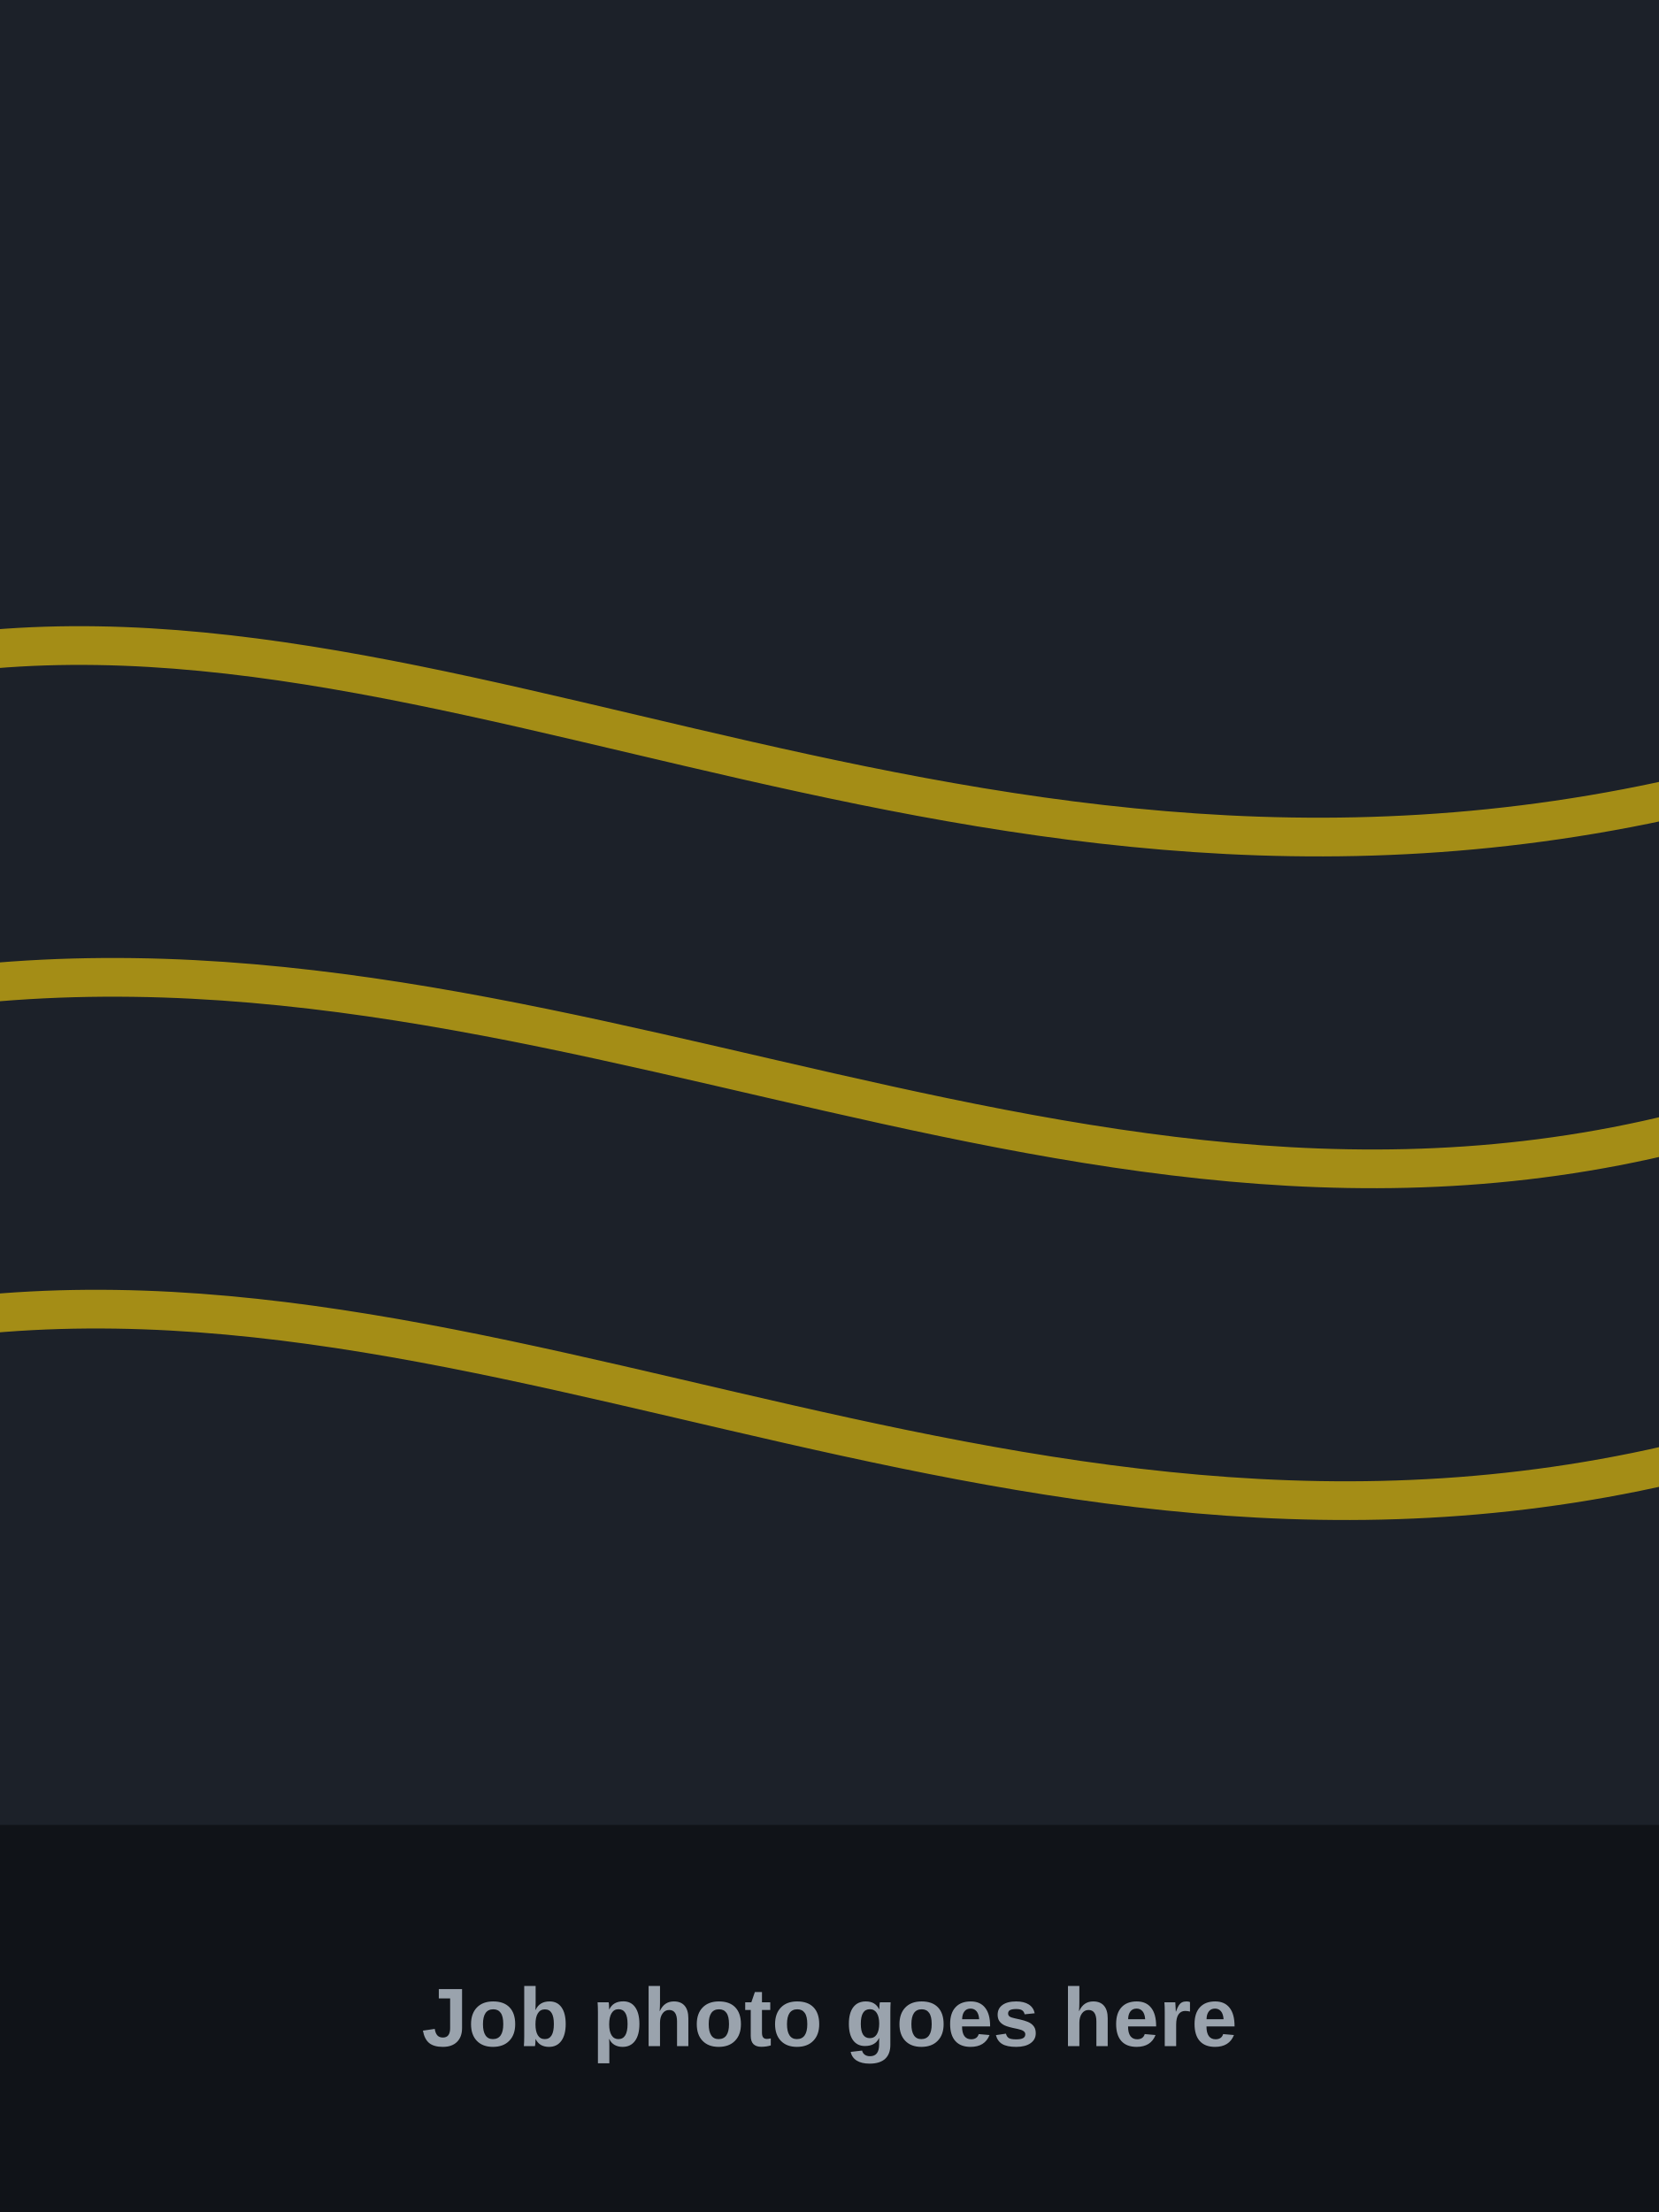
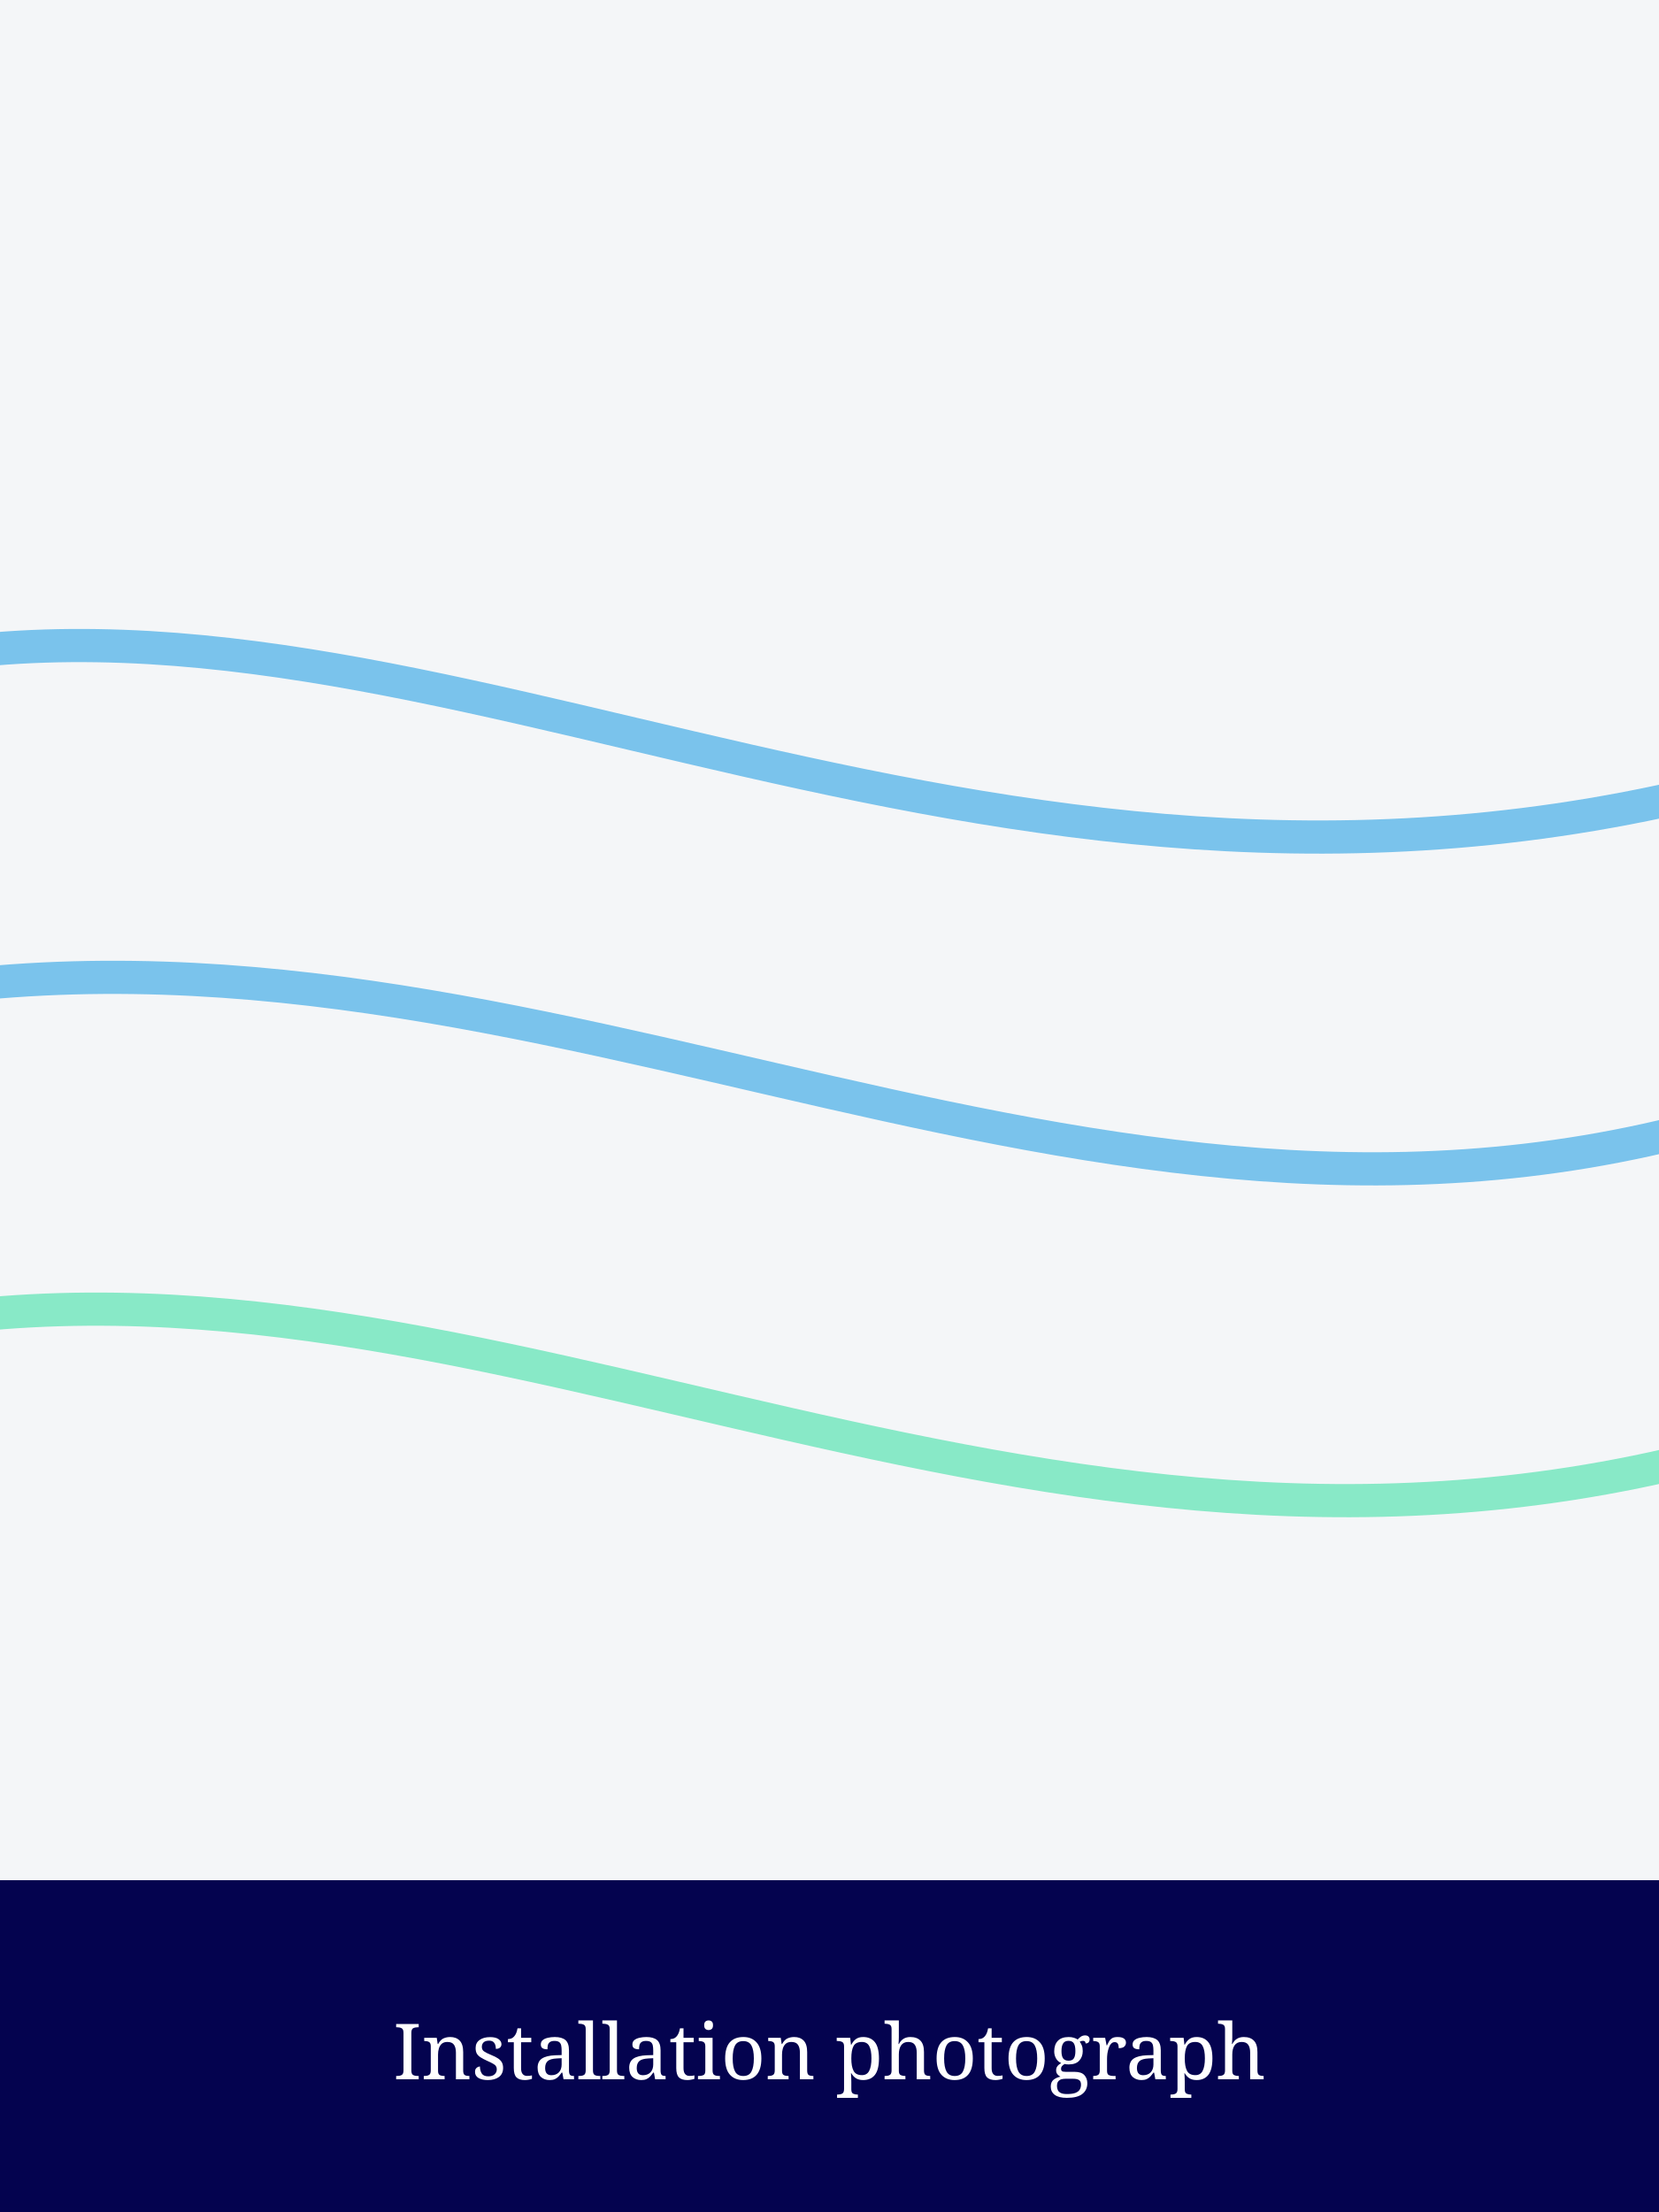
<svg xmlns="http://www.w3.org/2000/svg" viewBox="0 0 300 400">
-   <rect width="300" height="400" fill="#1c2129" />
-   <g stroke="#ffd60a" stroke-width="7" fill="none" stroke-linecap="round" opacity="0.6">
+   <rect width="300" height="400" fill="#f4f6f8" />
+   <g stroke="#008fe0" stroke-width="6" fill="none" stroke-linecap="round" opacity="0.5">
    <path d="M -20 120 C 80 100, 180 180, 320 140" />
    <path d="M -20 180 C 100 160, 200 240, 320 200" />
+   </g>
+   <g stroke="#1cdb96" stroke-width="6" fill="none" stroke-linecap="round" opacity="0.5">
    <path d="M -20 240 C 90 220, 190 300, 320 260" />
  </g>
-   <rect x="0" y="330" width="300" height="70" fill="#101318" />
-   <text x="150" y="370" text-anchor="middle" font-family="Segoe UI, Arial" font-size="15" font-weight="700" fill="#9aa3ad">Job photo goes here</text>
+   <rect x="0" y="340" width="300" height="60" fill="#04034f" />
+   <text x="150" y="376" text-anchor="middle" font-family="Georgia, serif" font-size="14" fill="#ffffff">Installation photograph</text>
</svg>
